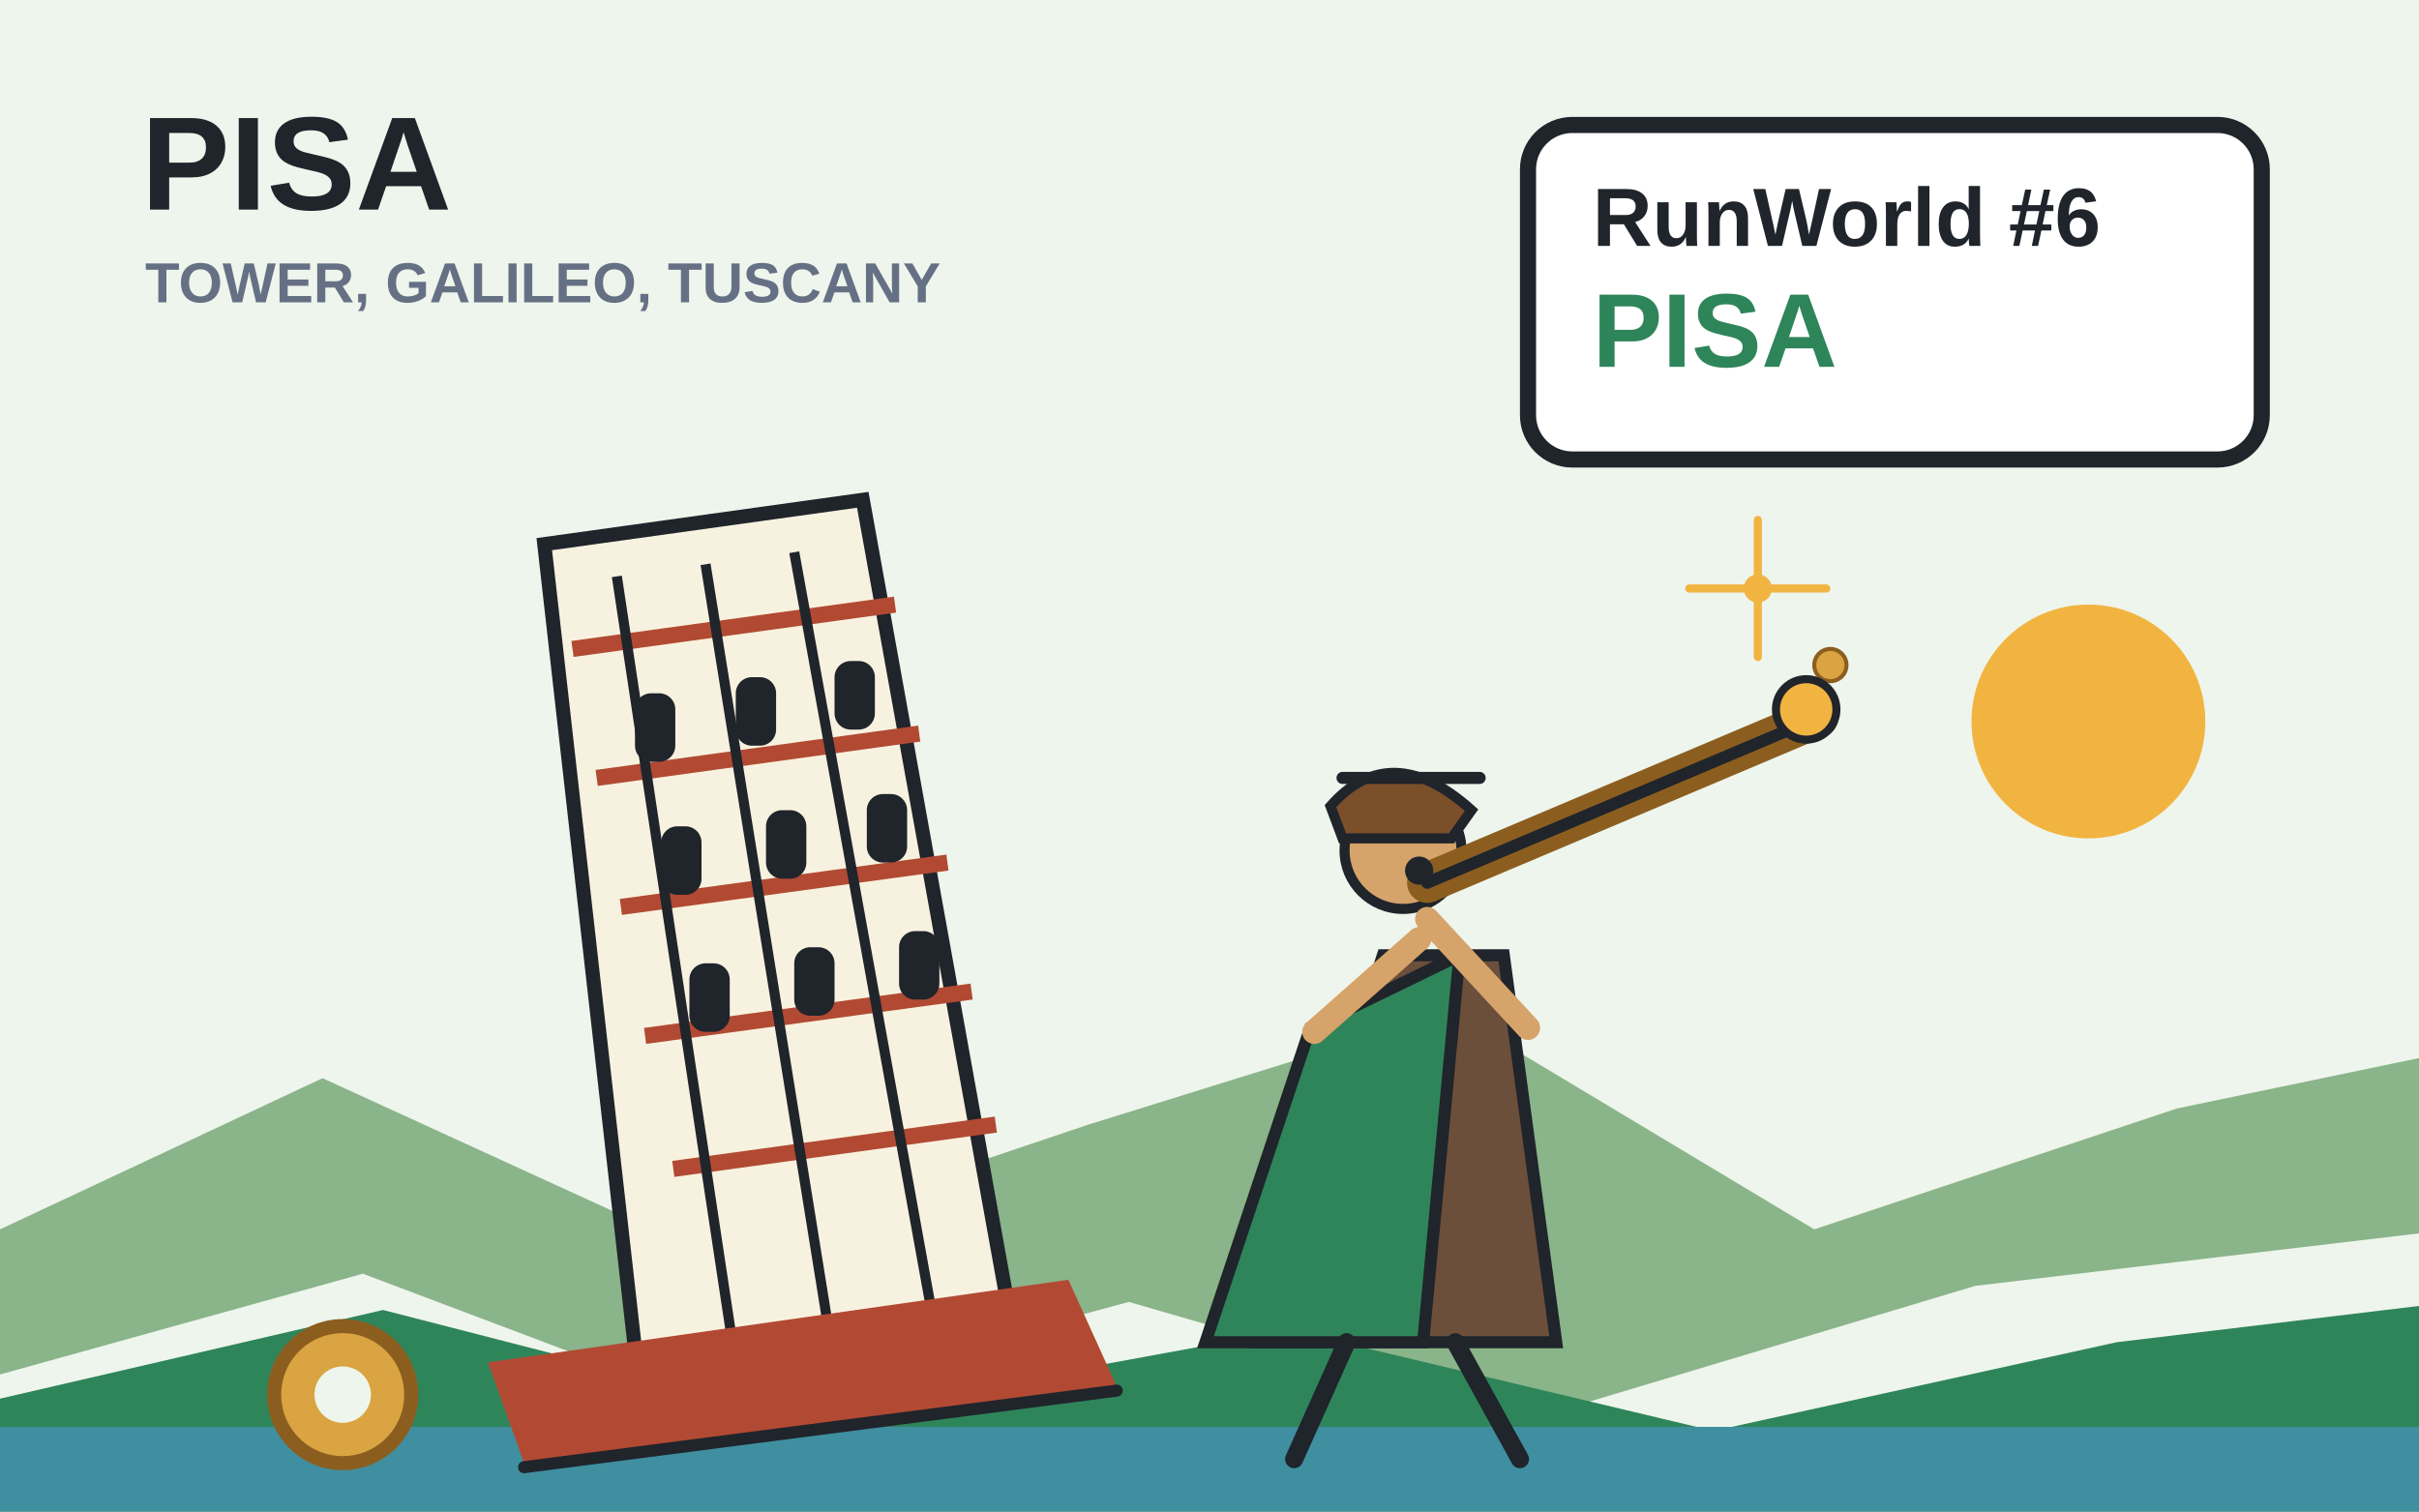
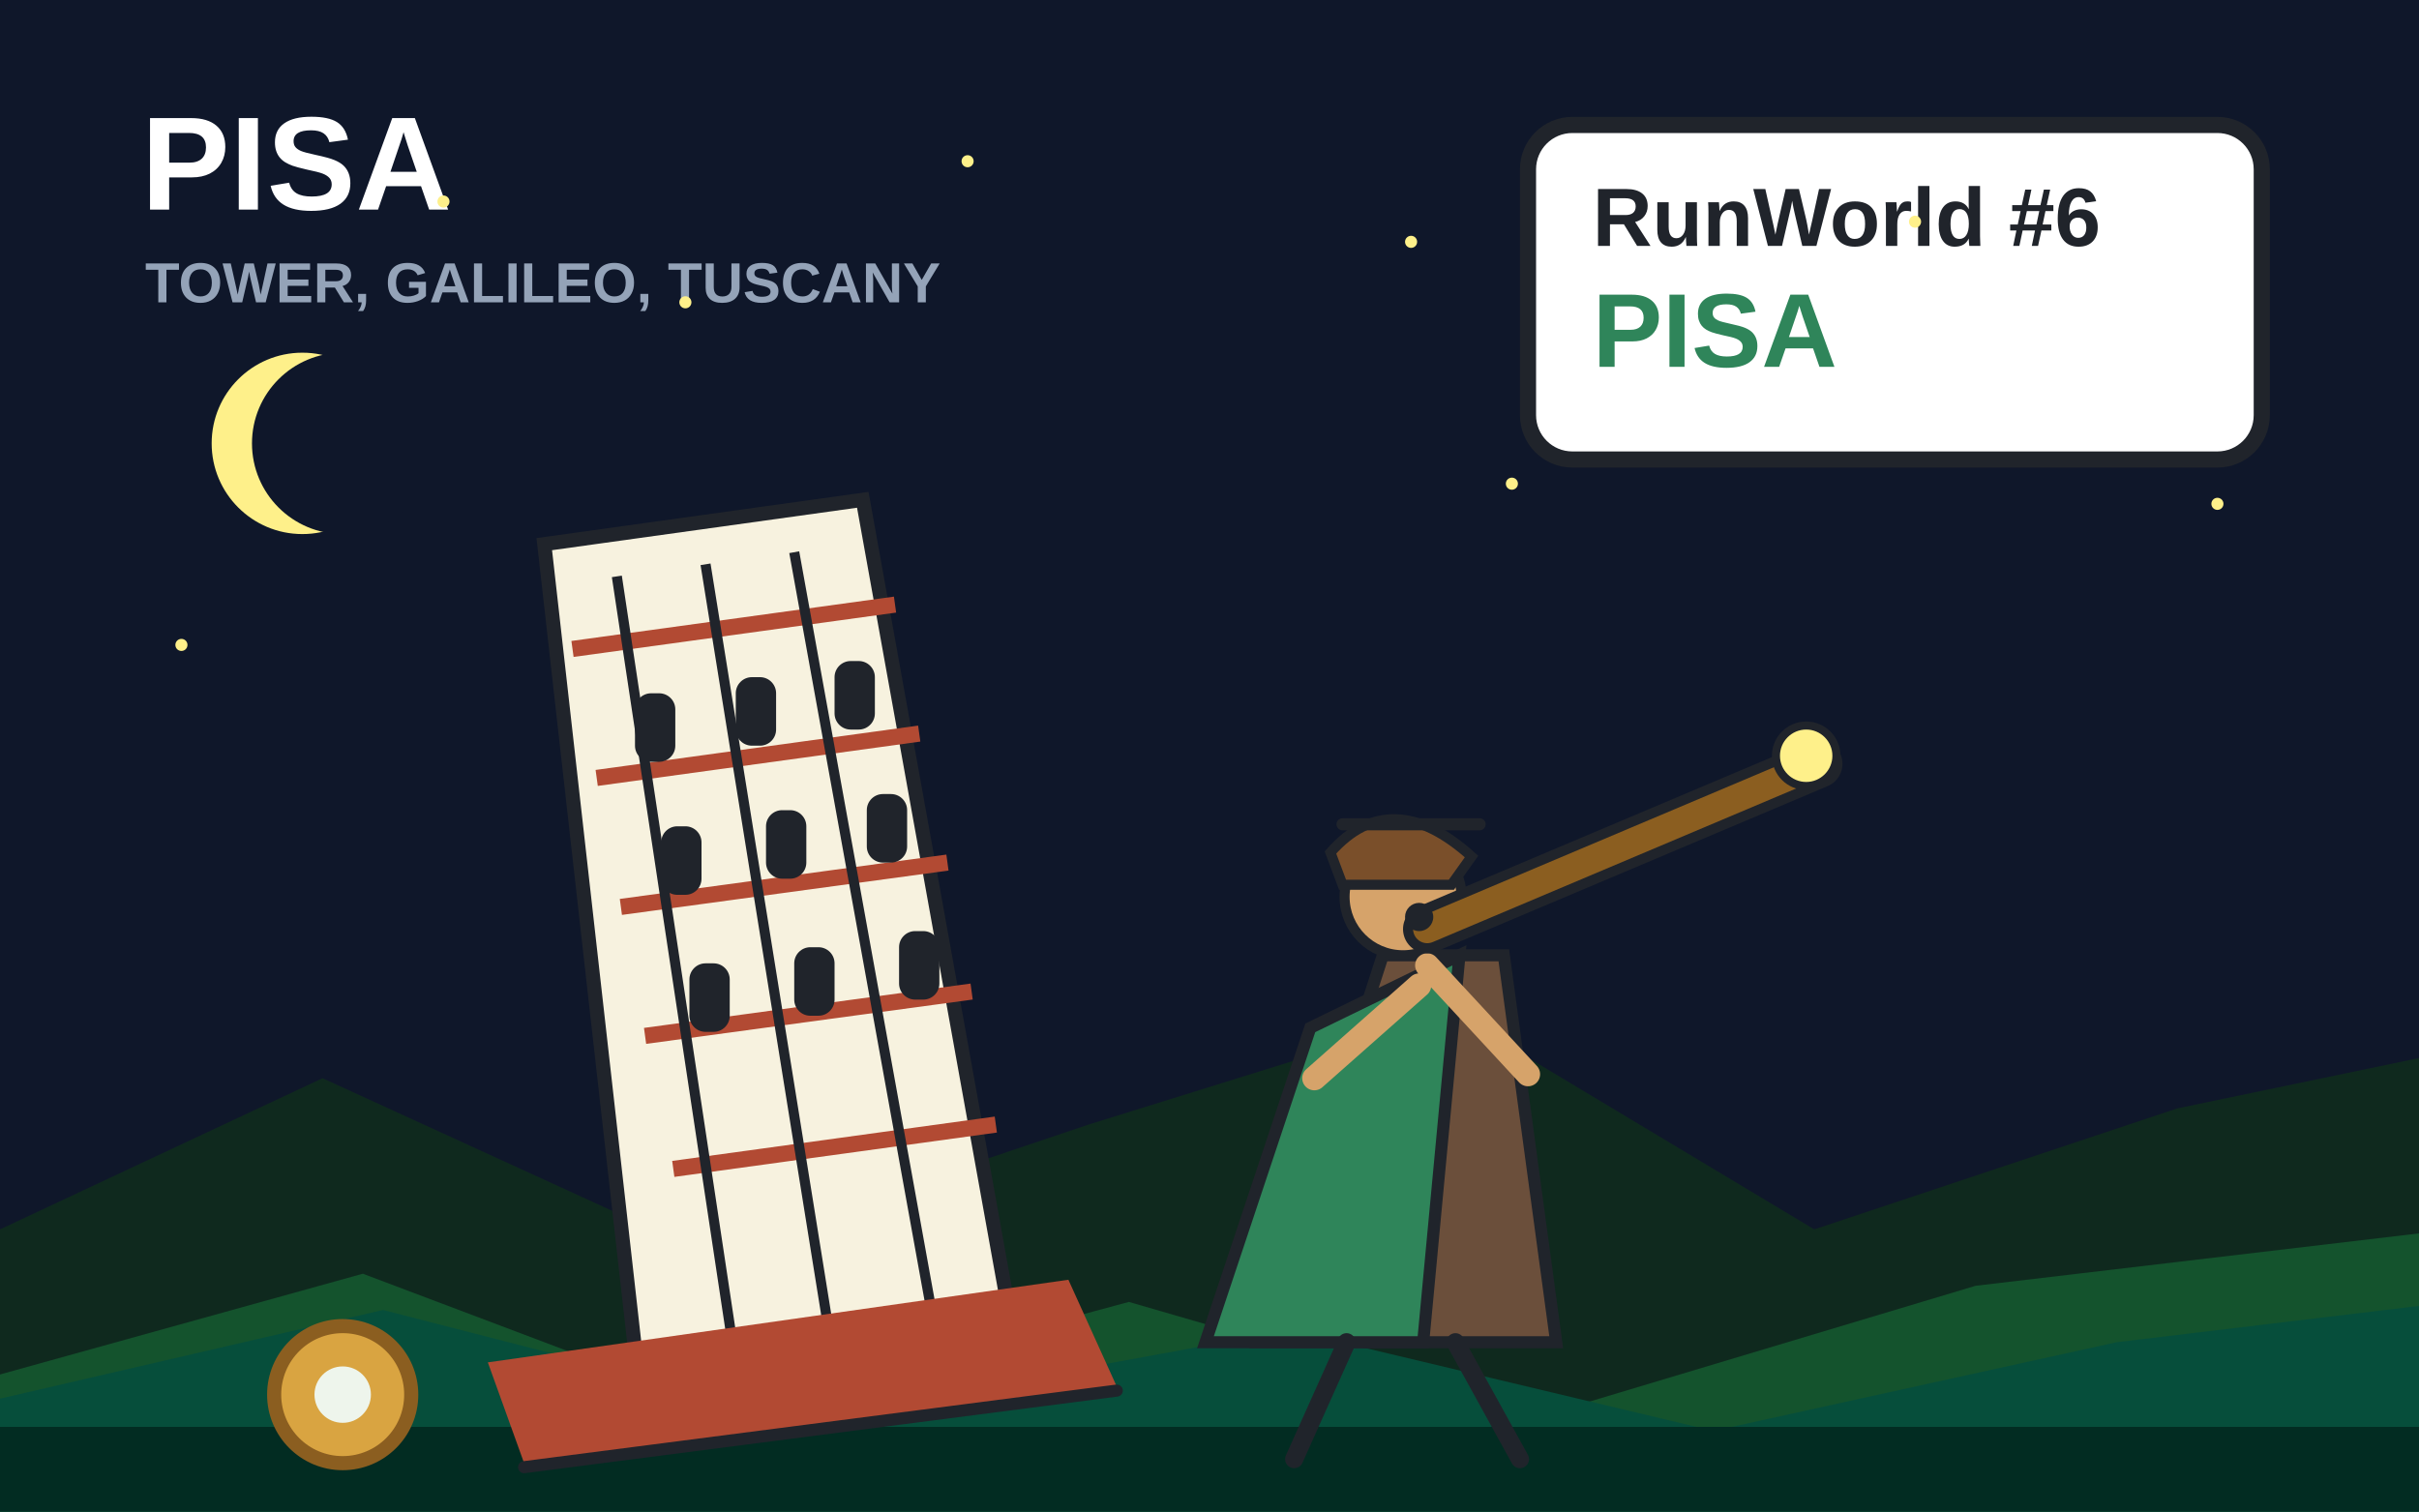
<svg xmlns="http://www.w3.org/2000/svg" viewBox="0 0 1200 750" role="img" aria-labelledby="title desc">
-   <rect width="1200" height="750" fill="#eef5ec" />
-   <text x="70" y="104" font-family="Arial, Helvetica, sans-serif" font-size="66" font-weight="900" fill="#20242b">PISA</text>
-   <text x="72" y="150" font-family="Arial, Helvetica, sans-serif" font-size="28" font-weight="800" fill="#667085">TOWER, GALILEO, TUSCANY</text>
+   <rect width="1200" height="750" fill="#0f172a" />
+   <text x="70" y="104" font-family="Arial, Helvetica, sans-serif" font-size="66" font-weight="900" fill="#ffffff">PISA</text>
+   <text x="72" y="150" font-family="Arial, Helvetica, sans-serif" font-size="28" font-weight="800" fill="#94a3b8">TOWER, GALILEO, TUSCANY</text>
  <rect x="758" y="62" width="364" height="166" rx="22" fill="#ffffff" stroke="#20242b" stroke-width="8" />
  <text x="790" y="122" font-family="Arial, Helvetica, sans-serif" font-size="41" font-weight="900" fill="#20242b">RunWorld #6</text>
  <text x="790" y="182" font-family="Arial, Helvetica, sans-serif" font-size="52" font-weight="900" fill="#2f855a">PISA</text>
-   <circle cx="1036" cy="358" r="58" fill="#f2b441" />
-   <circle cx="908" cy="330" r="8" fill="#d9a441" stroke="#8b5e20" stroke-width="2" />
-   <circle cx="872" cy="292" r="7" fill="#f2b441" />
-   <path d="M872 258 L872 326 M838 292 L906 292" stroke="#f2b441" stroke-width="4" stroke-linecap="round" />
-   <rect x="0" y="610" width="1200" height="140" fill="#d6c987" />
-   <path d="M0 610 L160 535 L350 622 L540 558 L720 502 L900 610 L1080 550 L1200 525 L1200 750 L0 750 Z" fill="#8ab48a" />
-   <path d="M0 682 L180 632 L360 700 L560 646 L760 704 L980 638 L1200 612 L1200 750 L0 750 Z" fill="#eef5ec" />
-   <path d="M0 694 L190 650 L400 704 L640 660 L850 710 L1050 666 L1200 648 L1200 750 L0 750 Z" fill="#2f855a" />
-   <rect x="0" y="708" width="1200" height="42" fill="#3f8fa0" />
+   <circle cx="150" cy="220" r="45" fill="#fef08a" />
+   <circle cx="170" cy="220" r="45" fill="#0f172a" />
+   <circle cx="220" cy="100" r="3" fill="#fef08a" />
+   <circle cx="340" cy="150" r="3" fill="#fef08a" />
+   <circle cx="480" cy="80" r="3" fill="#fef08a" />
+   <circle cx="700" cy="120" r="3" fill="#fef08a" />
+   <circle cx="750" cy="240" r="3" fill="#fef08a" />
+   <circle cx="950" cy="110" r="3" fill="#fef08a" />
+   <circle cx="1100" cy="250" r="3" fill="#fef08a" />
+   <circle cx="90" cy="320" r="3" fill="#fef08a" />
+   <rect x="0" y="610" width="1200" height="140" fill="#0f291e" />
+   <path d="M0 610 L160 535 L350 622 L540 558 L720 502 L900 610 L1080 550 L1200 525 L1200 750 L0 750 Z" fill="#0f291e" />
+   <path d="M0 682 L180 632 L360 700 L560 646 L760 704 L980 638 L1200 612 L1200 750 L0 750 Z" fill="#14532d" />
+   <path d="M0 694 L190 650 L400 704 L640 660 L850 710 L1050 666 L1200 648 L1200 750 L0 750 Z" fill="#064e3b" />
+   <rect x="0" y="708" width="1200" height="42" fill="#022c22" />
  <path d="M270 270 L428 248 L504 670 L318 696 Z" fill="#f7f2df" stroke="#20242b" stroke-width="7" />
  <path d="M284 322 L444 300 M296 386 L456 364 M308 450 L470 428 M320 514 L482 492 M334 580 L494 558" stroke="#b24a33" stroke-width="8" />
  <path d="M306 286 L366 684 M350 280 L414 678 M394 274 L466 672" stroke="#20242b" stroke-width="5" />
  <g fill="#20242b">
    <rect x="315" y="344" width="20" height="34" rx="8" />
    <rect x="365" y="336" width="20" height="34" rx="8" />
    <rect x="414" y="328" width="20" height="34" rx="8" />
    <rect x="328" y="410" width="20" height="34" rx="8" />
    <rect x="380" y="402" width="20" height="34" rx="8" />
    <rect x="430" y="394" width="20" height="34" rx="8" />
    <rect x="342" y="478" width="20" height="34" rx="8" />
    <rect x="394" y="470" width="20" height="34" rx="8" />
    <rect x="446" y="462" width="20" height="34" rx="8" />
  </g>
  <path d="M242 676 L530 635 L554 688 L260 726 Z" fill="#b24a33" />
  <path d="M260 728 L554 690" stroke="#20242b" stroke-width="6" stroke-linecap="round" />
  <path d="M686 474 L746 474 L772 666 L624 666 Z" fill="#6b4f3b" stroke="#20242b" stroke-width="6" />
  <path d="M650 510 L724 474 L706 666 L598 666 Z" fill="#2f855a" stroke="#20242b" stroke-width="6" />
-   <circle cx="696" cy="422" r="29" fill="#d6a36a" stroke="#20242b" stroke-width="5" />
-   <path d="M660 400 Q690 366 730 402 L720 416 L666 416 Z" fill="#7a4f2a" stroke="#20242b" stroke-width="5" />
-   <path d="M666 386 L734 386" stroke="#20242b" stroke-width="6" stroke-linecap="round" />
-   <path d="M708 456 L758 510 M652 512 L704 466" stroke="#d6a36a" stroke-width="12" stroke-linecap="round" />
-   <path d="M708 438 L902 356" stroke="#8b5e20" stroke-width="20" stroke-linecap="round" />
-   <path d="M708 438 L902 356" stroke="#20242b" stroke-width="6" stroke-linecap="round" />
-   <circle cx="896" cy="352" r="15" fill="#f2b441" stroke="#20242b" stroke-width="4" />
-   <circle cx="704" cy="432" r="7" fill="#20242b" />
+   <circle cx="696" cy="445" r="29" fill="#d6a36a" stroke="#20242b" stroke-width="5" />
+   <path d="M660 423 Q690 389 730 425 L720 439 L666 439 Z" fill="#7a4f2a" stroke="#20242b" stroke-width="5" />
+   <path d="M666 409 L734 409" stroke="#20242b" stroke-width="6" stroke-linecap="round" />
+   <path d="M708 479 L758 533 M652 535 L704 489" stroke="#d6a36a" stroke-width="12" stroke-linecap="round" />
+   <path d="M708 461 L902 379" stroke="#20242b" stroke-width="24" stroke-linecap="round" />
+   <path d="M708 461 L902 379" stroke="#8b5e20" stroke-width="14" stroke-linecap="round" />
+   <circle cx="896" cy="375" r="15" fill="#fef08a" stroke="#20242b" stroke-width="4" />
+   <circle cx="704" cy="455" r="7" fill="#20242b" />
  <path d="M668 666 L642 724 M722 666 L754 724" stroke="#20242b" stroke-width="9" stroke-linecap="round" />
  <circle cx="170" cy="692" r="34" fill="#d9a441" stroke="#8b5e20" stroke-width="7" />
  <circle cx="170" cy="692" r="14" fill="#eef5ec" />
</svg>
